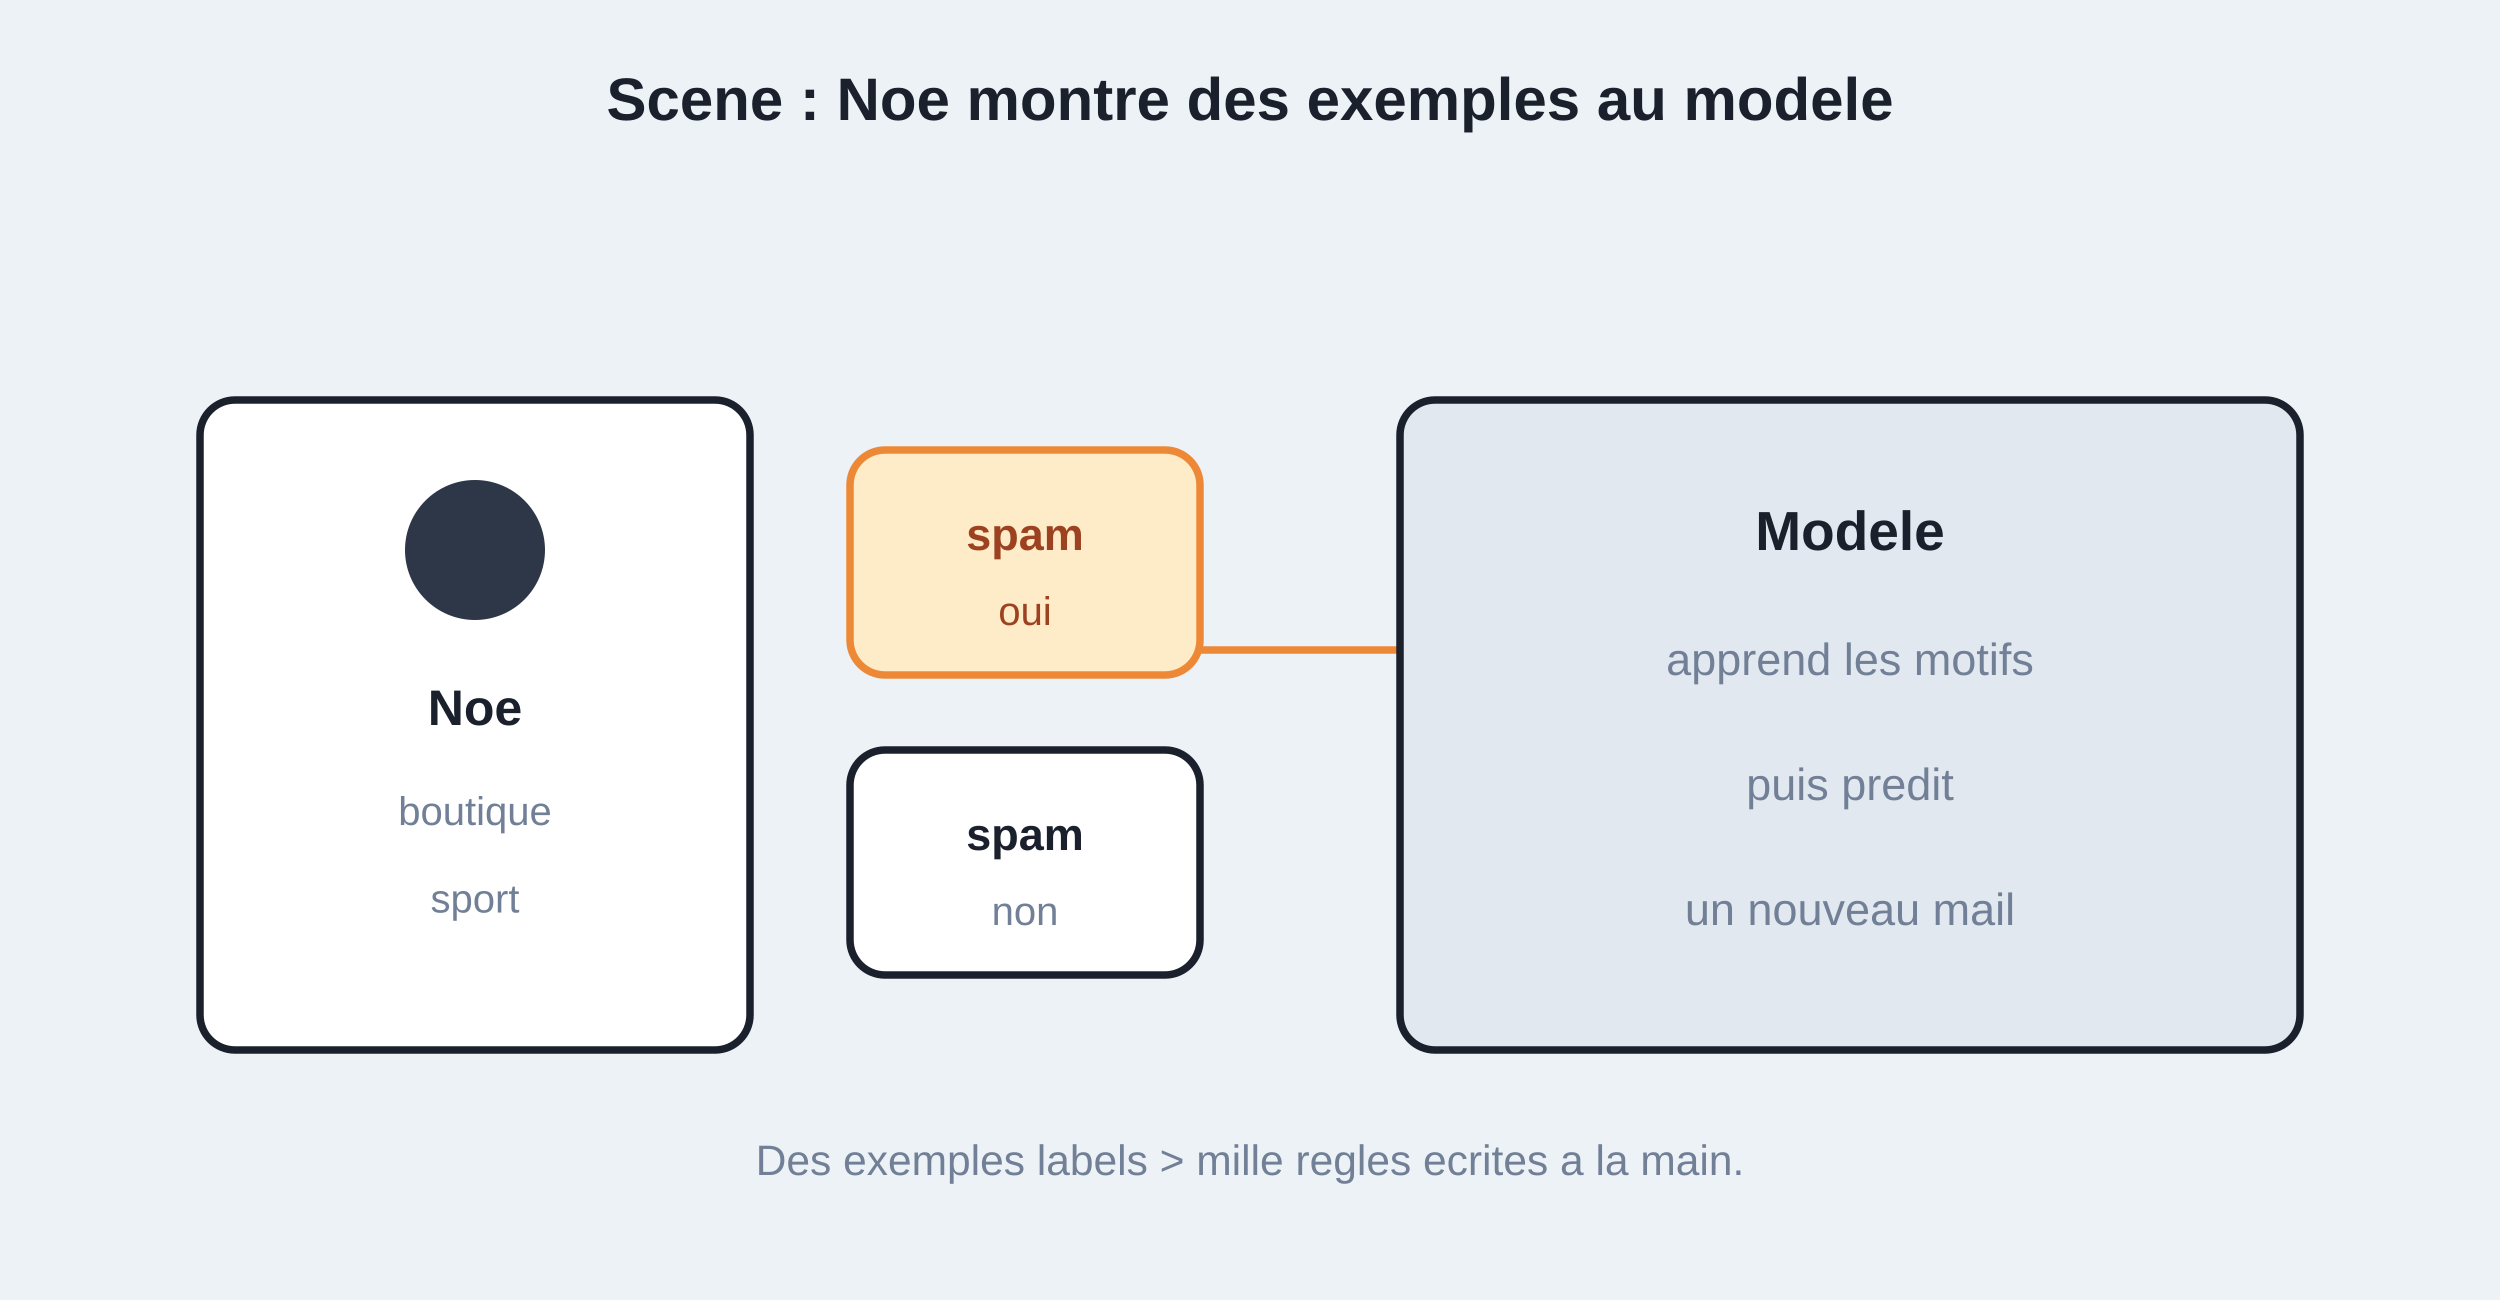
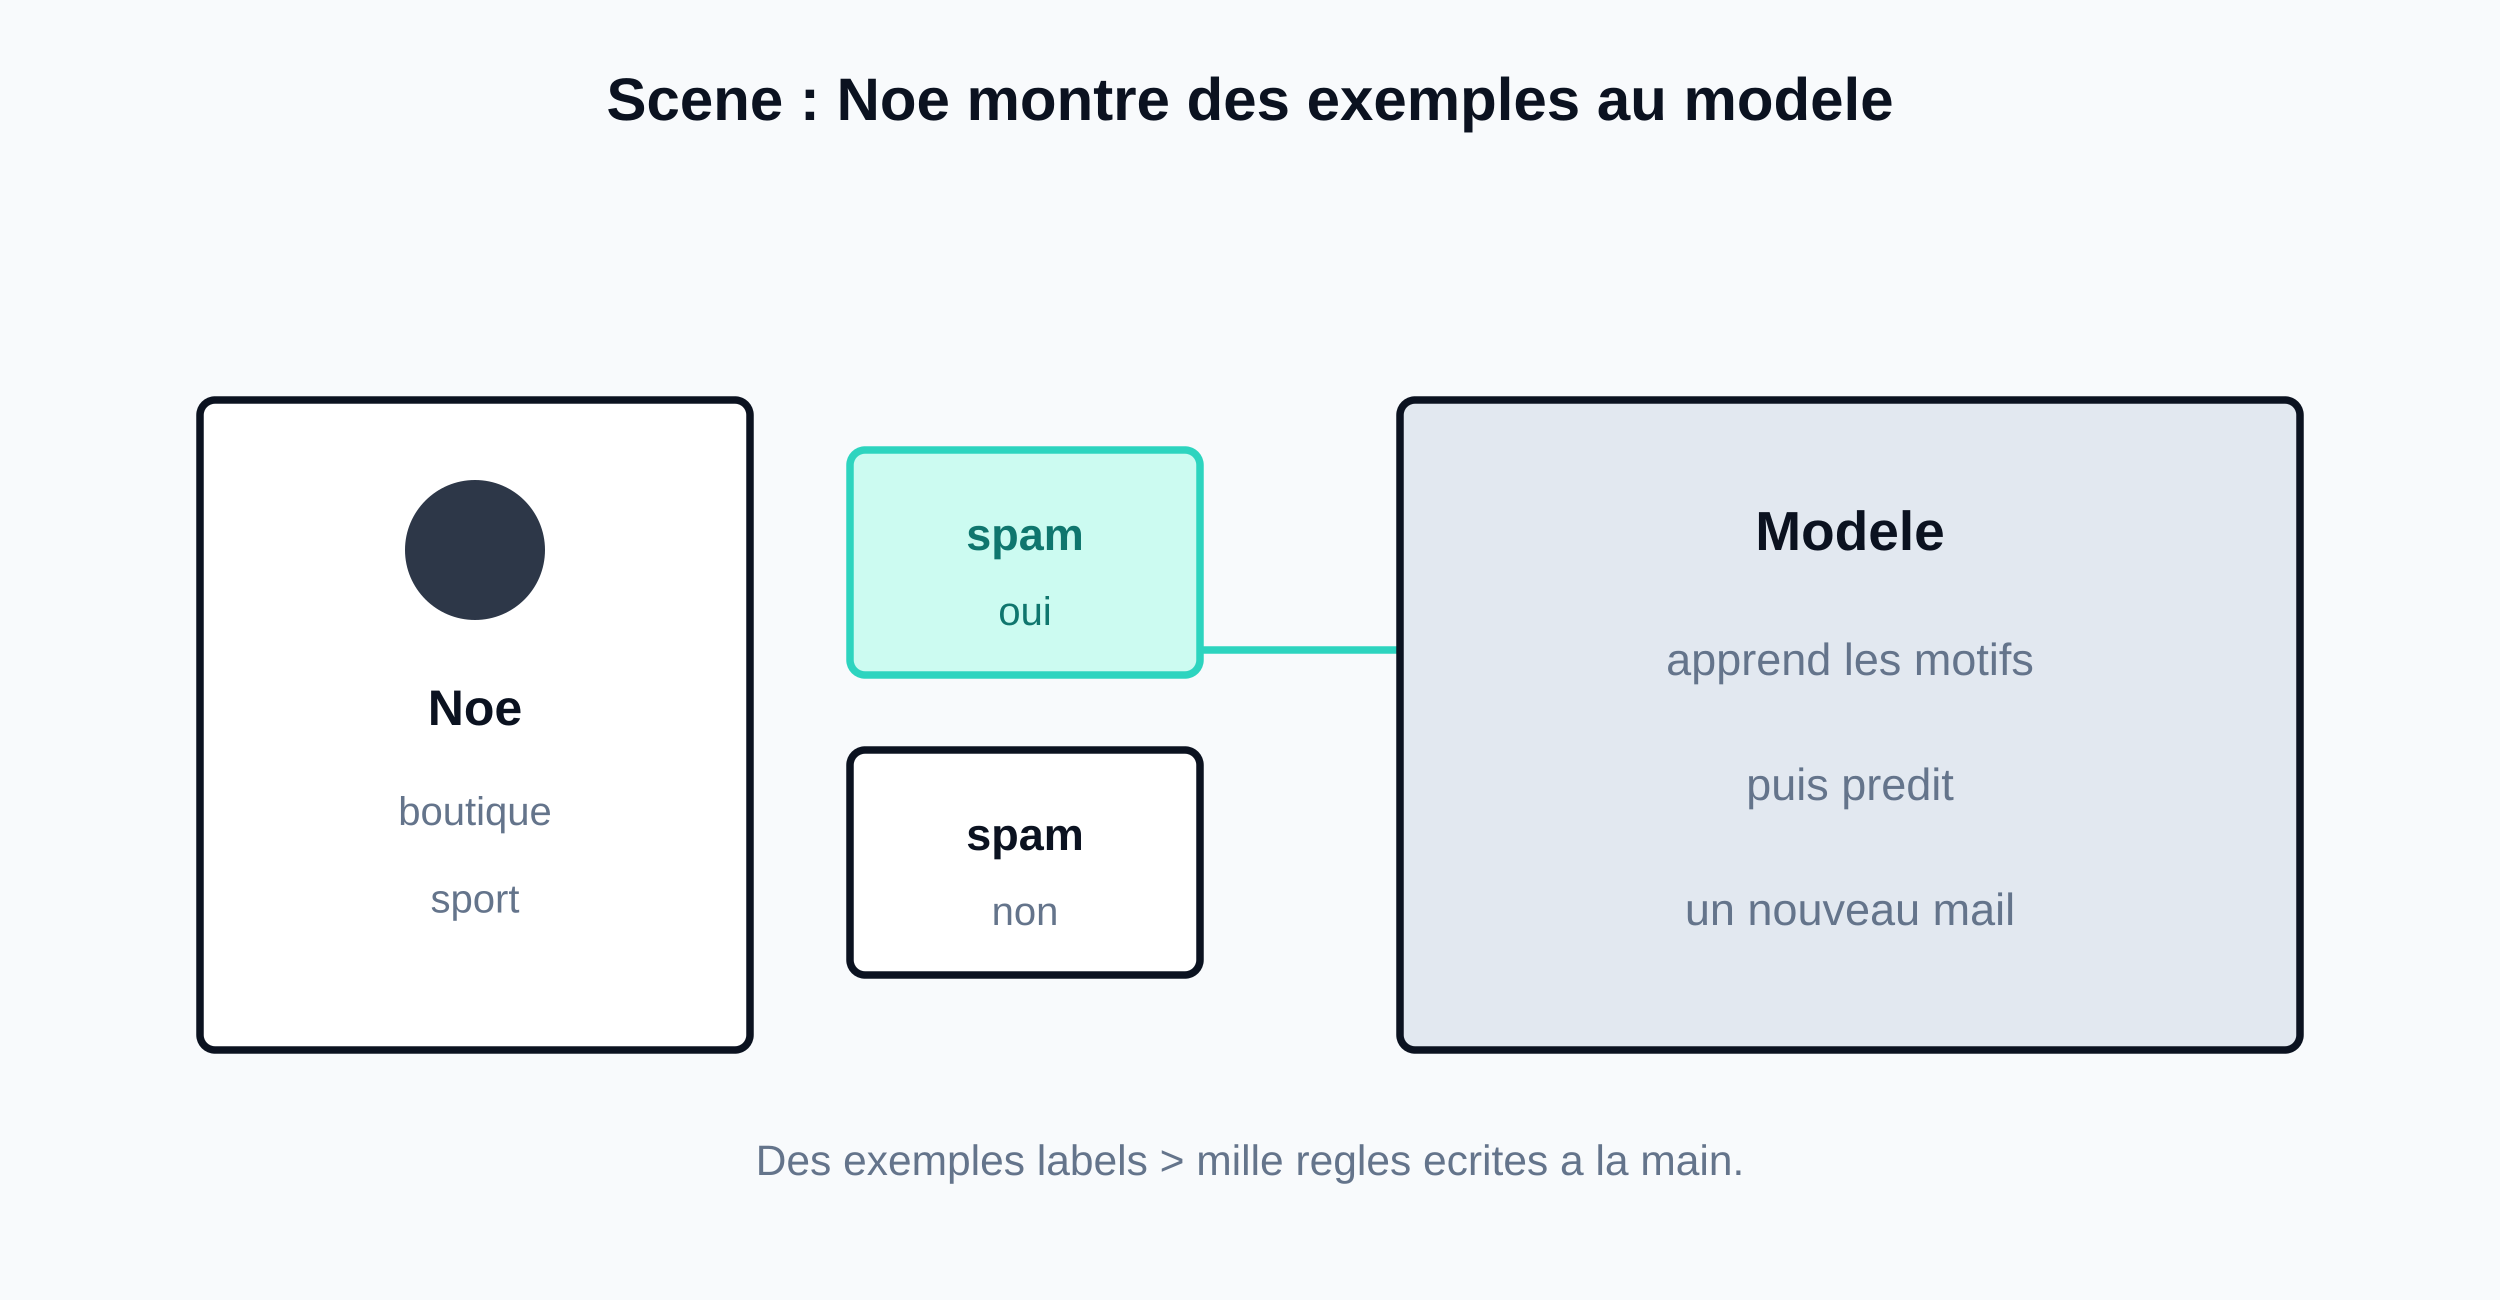
<svg xmlns="http://www.w3.org/2000/svg" width="1000" height="520" viewBox="0 0 1000 520">
-   <rect width="1000" height="520" fill="#edf2f7" />
-   <text x="500" y="48" text-anchor="middle" font-family="Segoe UI, Arial, sans-serif" font-size="24" fill="#1a202c" font-weight="700">Scene : Noe montre des exemples au modele</text>
-   <rect x="80" y="160" width="220" height="260" rx="14" fill="#ffffff" stroke="#1a202c" stroke-width="3" />
+   <rect width="1000" height="520" fill="#f8fafc" />
+   <text x="500" y="48" text-anchor="middle" font-family="Segoe UI, Arial, sans-serif" font-size="24" fill="#0b1220" font-weight="700">Scene : Noe montre des exemples au modele</text>
+   <rect x="80" y="160" width="220" height="260" rx="6" fill="#ffffff" stroke="#0b1220" stroke-width="3" />
  <circle cx="190" cy="220" r="28" fill="#2d3748" />
-   <text x="190" y="290" text-anchor="middle" font-family="Segoe UI, Arial, sans-serif" font-size="20" fill="#1a202c" font-weight="700">Noe</text>
-   <text x="190" y="330" text-anchor="middle" font-family="Segoe UI, Arial, sans-serif" font-size="16" fill="#718096" font-weight="400">boutique</text>
-   <text x="190" y="365" text-anchor="middle" font-family="Segoe UI, Arial, sans-serif" font-size="16" fill="#718096" font-weight="400">sport</text>
-   <rect x="340" y="180" width="140" height="90" rx="14" fill="#feebc8" stroke="#ed8936" stroke-width="3" />
-   <text x="410" y="220" text-anchor="middle" font-family="Segoe UI, Arial, sans-serif" font-size="18" fill="#9c4221" font-weight="700">spam</text>
-   <text x="410" y="250" text-anchor="middle" font-family="Segoe UI, Arial, sans-serif" font-size="16" fill="#9c4221" font-weight="400">oui</text>
-   <rect x="340" y="300" width="140" height="90" rx="14" fill="#ffffff" stroke="#1a202c" stroke-width="3" />
-   <text x="410" y="340" text-anchor="middle" font-family="Segoe UI, Arial, sans-serif" font-size="18" fill="#1a202c" font-weight="700">spam</text>
-   <text x="410" y="370" text-anchor="middle" font-family="Segoe UI, Arial, sans-serif" font-size="16" fill="#718096" font-weight="400">non</text>
-   <line x1="480" y1="260" x2="560" y2="260" stroke="#ed8936" stroke-width="3" />
-   <rect x="560" y="160" width="360" height="260" rx="14" fill="#e2e8f0" stroke="#1a202c" stroke-width="3" />
-   <text x="740" y="220" text-anchor="middle" font-family="Segoe UI, Arial, sans-serif" font-size="22" fill="#1a202c" font-weight="700">Modele</text>
-   <text x="740" y="270" text-anchor="middle" font-family="Segoe UI, Arial, sans-serif" font-size="18" fill="#718096" font-weight="400">apprend les motifs</text>
-   <text x="740" y="320" text-anchor="middle" font-family="Segoe UI, Arial, sans-serif" font-size="18" fill="#718096" font-weight="400">puis predit</text>
-   <text x="740" y="370" text-anchor="middle" font-family="Segoe UI, Arial, sans-serif" font-size="18" fill="#718096" font-weight="400">un nouveau mail</text>
-   <text x="500" y="470" text-anchor="middle" font-family="Segoe UI, Arial, sans-serif" font-size="17" fill="#718096" font-weight="400">Des exemples labels &gt; mille regles ecrites a la main.</text>
+   <text x="190" y="290" text-anchor="middle" font-family="Segoe UI, Arial, sans-serif" font-size="20" fill="#0b1220" font-weight="700">Noe</text>
+   <text x="190" y="330" text-anchor="middle" font-family="Segoe UI, Arial, sans-serif" font-size="16" fill="#64748b" font-weight="400">boutique</text>
+   <text x="190" y="365" text-anchor="middle" font-family="Segoe UI, Arial, sans-serif" font-size="16" fill="#64748b" font-weight="400">sport</text>
+   <rect x="340" y="180" width="140" height="90" rx="6" fill="#ccfbf1" stroke="#2dd4bf" stroke-width="3" />
+   <text x="410" y="220" text-anchor="middle" font-family="Segoe UI, Arial, sans-serif" font-size="18" fill="#0f766e" font-weight="700">spam</text>
+   <text x="410" y="250" text-anchor="middle" font-family="Segoe UI, Arial, sans-serif" font-size="16" fill="#0f766e" font-weight="400">oui</text>
+   <rect x="340" y="300" width="140" height="90" rx="6" fill="#ffffff" stroke="#0b1220" stroke-width="3" />
+   <text x="410" y="340" text-anchor="middle" font-family="Segoe UI, Arial, sans-serif" font-size="18" fill="#0b1220" font-weight="700">spam</text>
+   <text x="410" y="370" text-anchor="middle" font-family="Segoe UI, Arial, sans-serif" font-size="16" fill="#64748b" font-weight="400">non</text>
+   <line x1="480" y1="260" x2="560" y2="260" stroke="#2dd4bf" stroke-width="3" />
+   <rect x="560" y="160" width="360" height="260" rx="6" fill="#e2e8f0" stroke="#0b1220" stroke-width="3" />
+   <text x="740" y="220" text-anchor="middle" font-family="Segoe UI, Arial, sans-serif" font-size="22" fill="#0b1220" font-weight="700">Modele</text>
+   <text x="740" y="270" text-anchor="middle" font-family="Segoe UI, Arial, sans-serif" font-size="18" fill="#64748b" font-weight="400">apprend les motifs</text>
+   <text x="740" y="320" text-anchor="middle" font-family="Segoe UI, Arial, sans-serif" font-size="18" fill="#64748b" font-weight="400">puis predit</text>
+   <text x="740" y="370" text-anchor="middle" font-family="Segoe UI, Arial, sans-serif" font-size="18" fill="#64748b" font-weight="400">un nouveau mail</text>
+   <text x="500" y="470" text-anchor="middle" font-family="Segoe UI, Arial, sans-serif" font-size="17" fill="#64748b" font-weight="400">Des exemples labels &gt; mille regles ecrites a la main.</text>
</svg>
